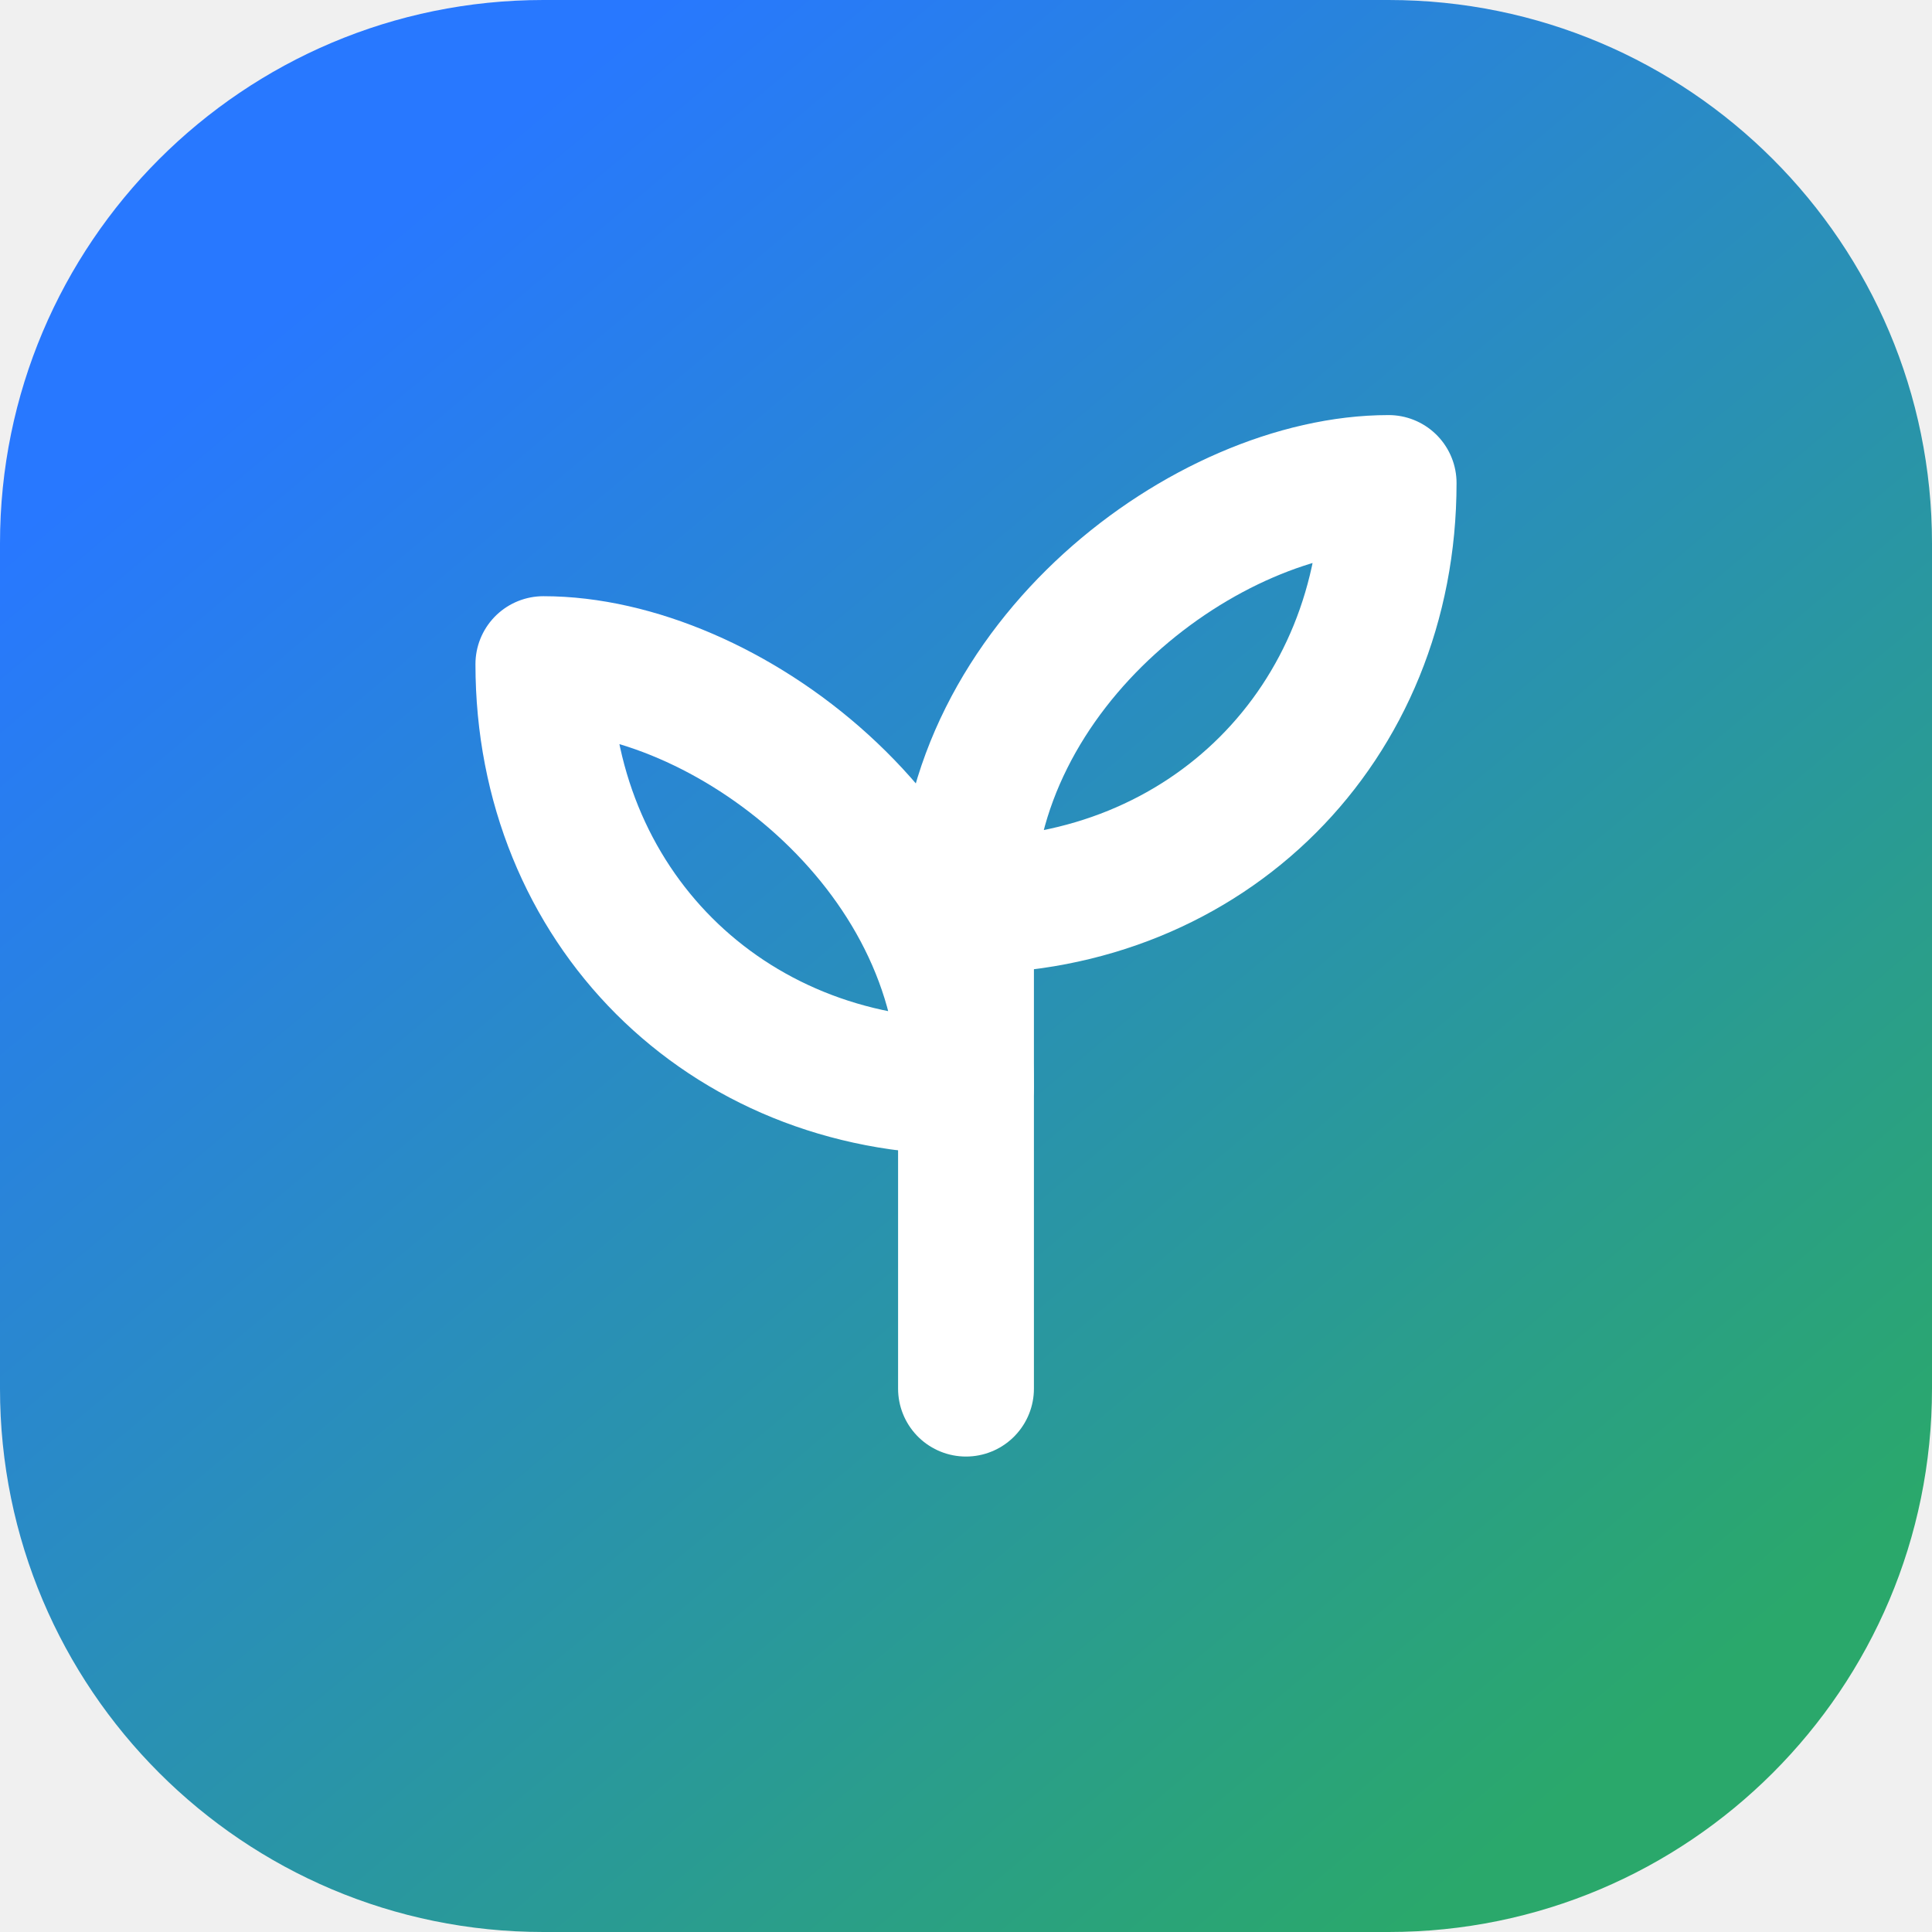
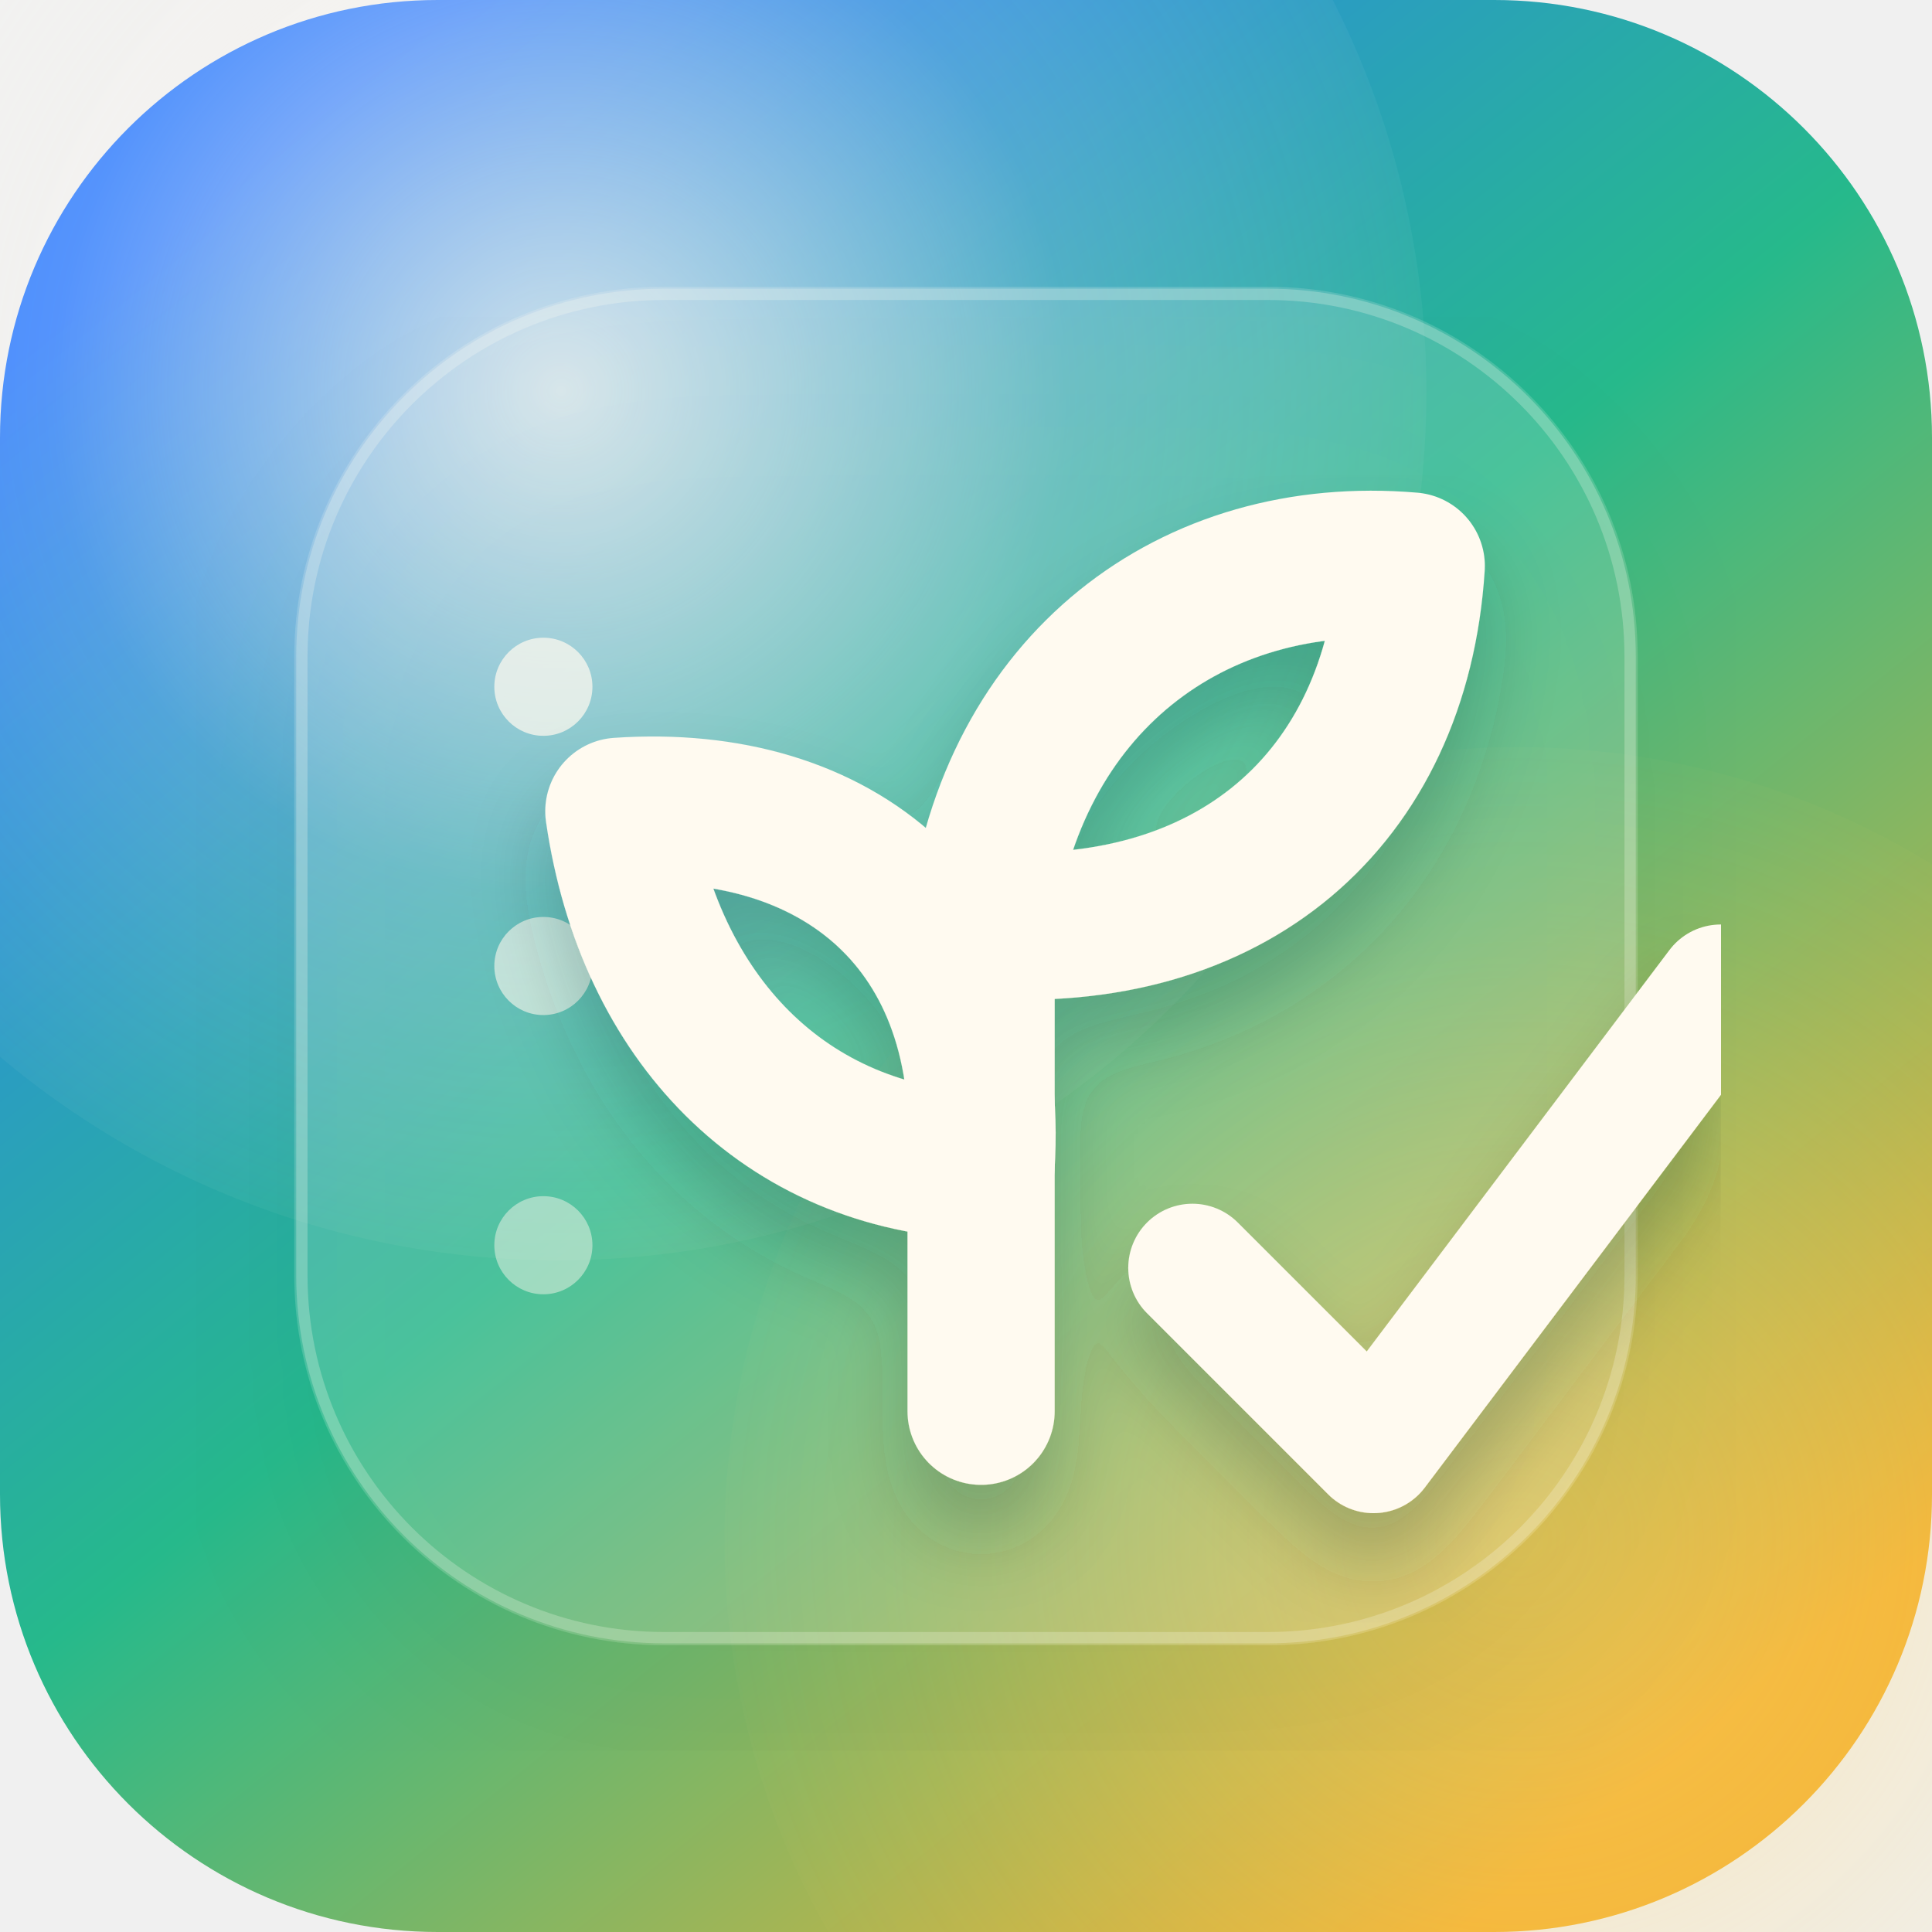
- <svg xmlns="http://www.w3.org/2000/svg" viewBox="0 0 64 64" role="img" aria-label="Bujo">
+ <svg xmlns="http://www.w3.org/2000/svg" viewBox="0 0 512 512" role="img" aria-label="Bujo">
  <defs>
-     <linearGradient id="bg" x1="12" y1="8" x2="54" y2="58" gradientUnits="userSpaceOnUse">
-       <stop stop-color="#2878ff" />
-       <stop offset="1" stop-color="#2aa86b" />
+     <linearGradient id="bg" x1="82" y1="32" x2="436" y2="472" gradientUnits="userSpaceOnUse">
+       <stop stop-color="#2f7dff" />
+       <stop offset=".48" stop-color="#26b98b" />
+       <stop offset="1" stop-color="#f2b233" />
    </linearGradient>
+     <radialGradient id="topGlow" cx="0" cy="0" r="1" gradientTransform="translate(148 104) rotate(42) scale(260)" gradientUnits="userSpaceOnUse">
+       <stop stop-color="#fffaf0" stop-opacity=".78" />
+       <stop offset=".52" stop-color="#fffaf0" stop-opacity=".18" />
+       <stop offset="1" stop-color="#fffaf0" stop-opacity="0" />
+     </radialGradient>
+     <radialGradient id="bottomGlow" cx="0" cy="0" r="1" gradientTransform="translate(402 408) rotate(35) scale(230)" gradientUnits="userSpaceOnUse">
+       <stop stop-color="#ffd66b" stop-opacity=".42" />
+       <stop offset=".72" stop-color="#ffd66b" stop-opacity=".08" />
+       <stop offset="1" stop-color="#ffd66b" stop-opacity="0" />
+     </radialGradient>
+     <filter id="cardShadow" x="52" y="58" width="408" height="406" color-interpolation-filters="sRGB" filterUnits="userSpaceOnUse">
+       <feDropShadow dx="0" dy="26" flood-color="#153c32" flood-opacity=".18" stdDeviation="22" />
+     </filter>
+     <filter id="markShadow" x="74" y="112" width="382" height="318" color-interpolation-filters="sRGB" filterUnits="userSpaceOnUse">
+       <feDropShadow dx="0" dy="14" flood-color="#153c32" flood-opacity=".22" stdDeviation="10" />
+     </filter>
  </defs>
-   <rect width="64" height="64" rx="18" fill="url(#bg)" />
-   <path fill="none" stroke="#fff" stroke-linecap="round" stroke-linejoin="round" stroke-width="4.5" d="M32 46 V30" />
-   <path fill="none" stroke="#fff" stroke-linecap="round" stroke-linejoin="round" stroke-width="4.5" d="M32 36 C32 28 24 22 18 22 C18 30 24 36 32 36Z" />
-   <path fill="none" stroke="#fff" stroke-linecap="round" stroke-linejoin="round" stroke-width="4.5" d="M32 30 C32 22 40 16 46 16 C46 24 40 30 32 30Z" />
+   <rect width="512" height="512" rx="116" fill="url(#bg)" />
+   <circle cx="148" cy="104" r="230" fill="url(#topGlow)" />
+   <circle cx="402" cy="408" r="210" fill="url(#bottomGlow)" />
+   <g filter="url(#cardShadow)">
+     <rect x="78" y="76" width="356" height="360" rx="98" fill="#fffaf0" opacity=".16" />
+     <rect x="80" y="78" width="352" height="356" rx="96" fill="none" stroke="#fffaf0" stroke-opacity=".24" stroke-width="3" />
+   </g>
+   <g fill="#fffaf0" opacity=".72">
+     <circle cx="144" cy="182" r="13" />
+     <circle cx="144" cy="256" r="13" opacity=".84" />
+     <circle cx="144" cy="330" r="13" opacity=".64" />
+   </g>
+   <g fill="none" stroke="#fffaf0" stroke-linecap="round" stroke-linejoin="round" filter="url(#markShadow)">
+     <path stroke-width="39" d="M260 374V244" />
+     <path stroke-width="39" d="M260 309c-52-2-88-39-96-94 58-4 100 30 96 94Z" />
+     <path stroke-width="39" d="M260 245c8-64 56-100 114-95-4 62-48 100-114 95Z" />
+     <path stroke-width="34" d="m316 336 48 48 92-122" />
+   </g>
</svg>
